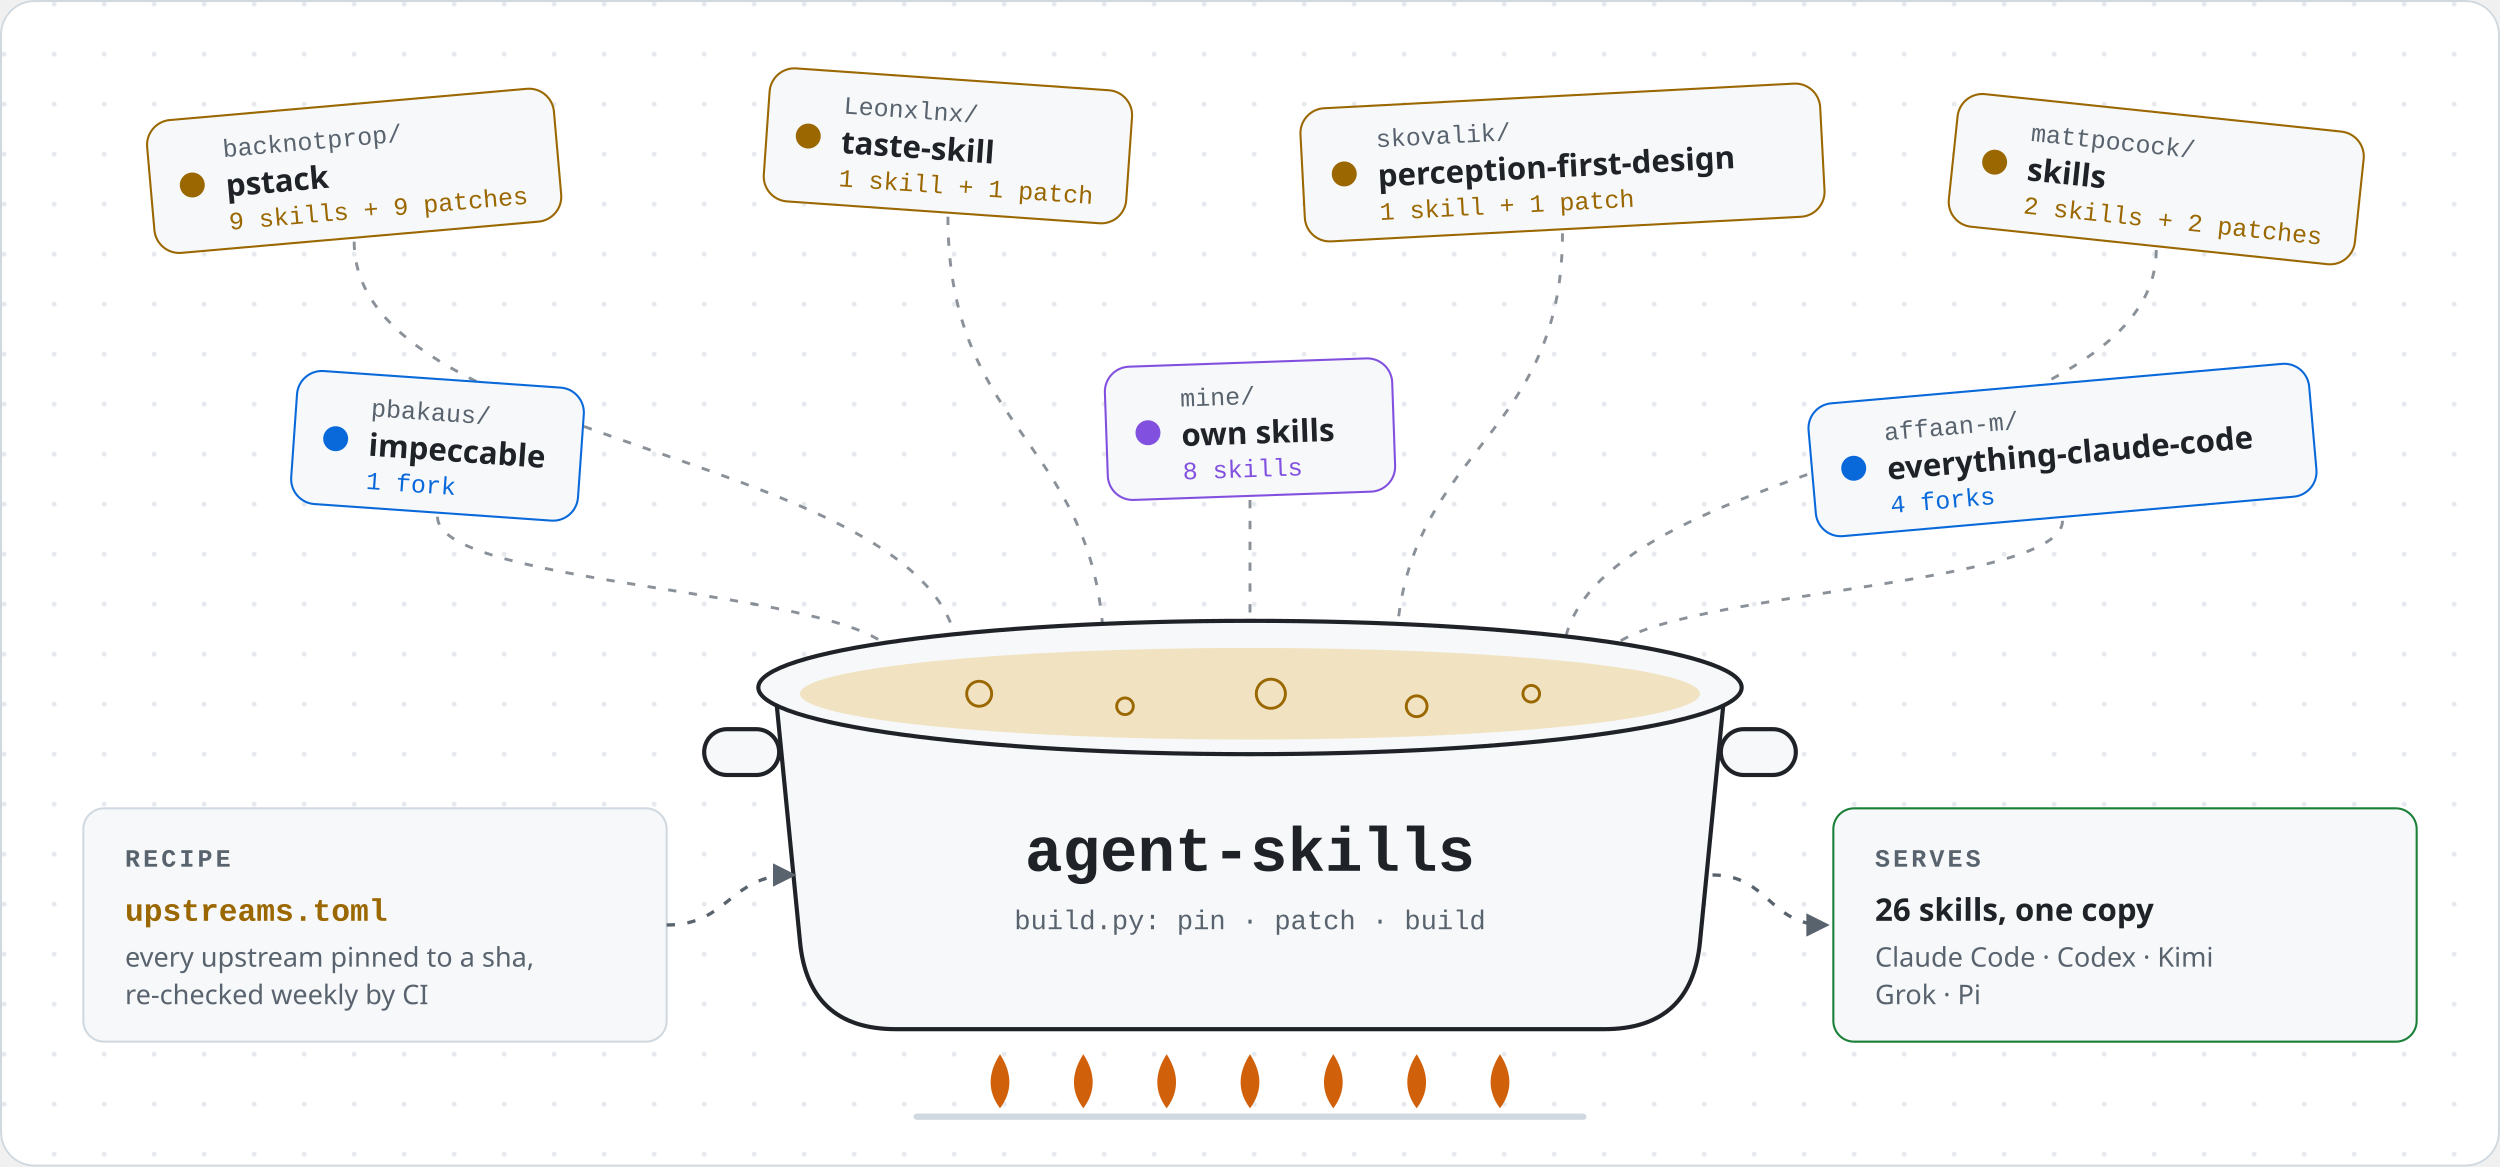
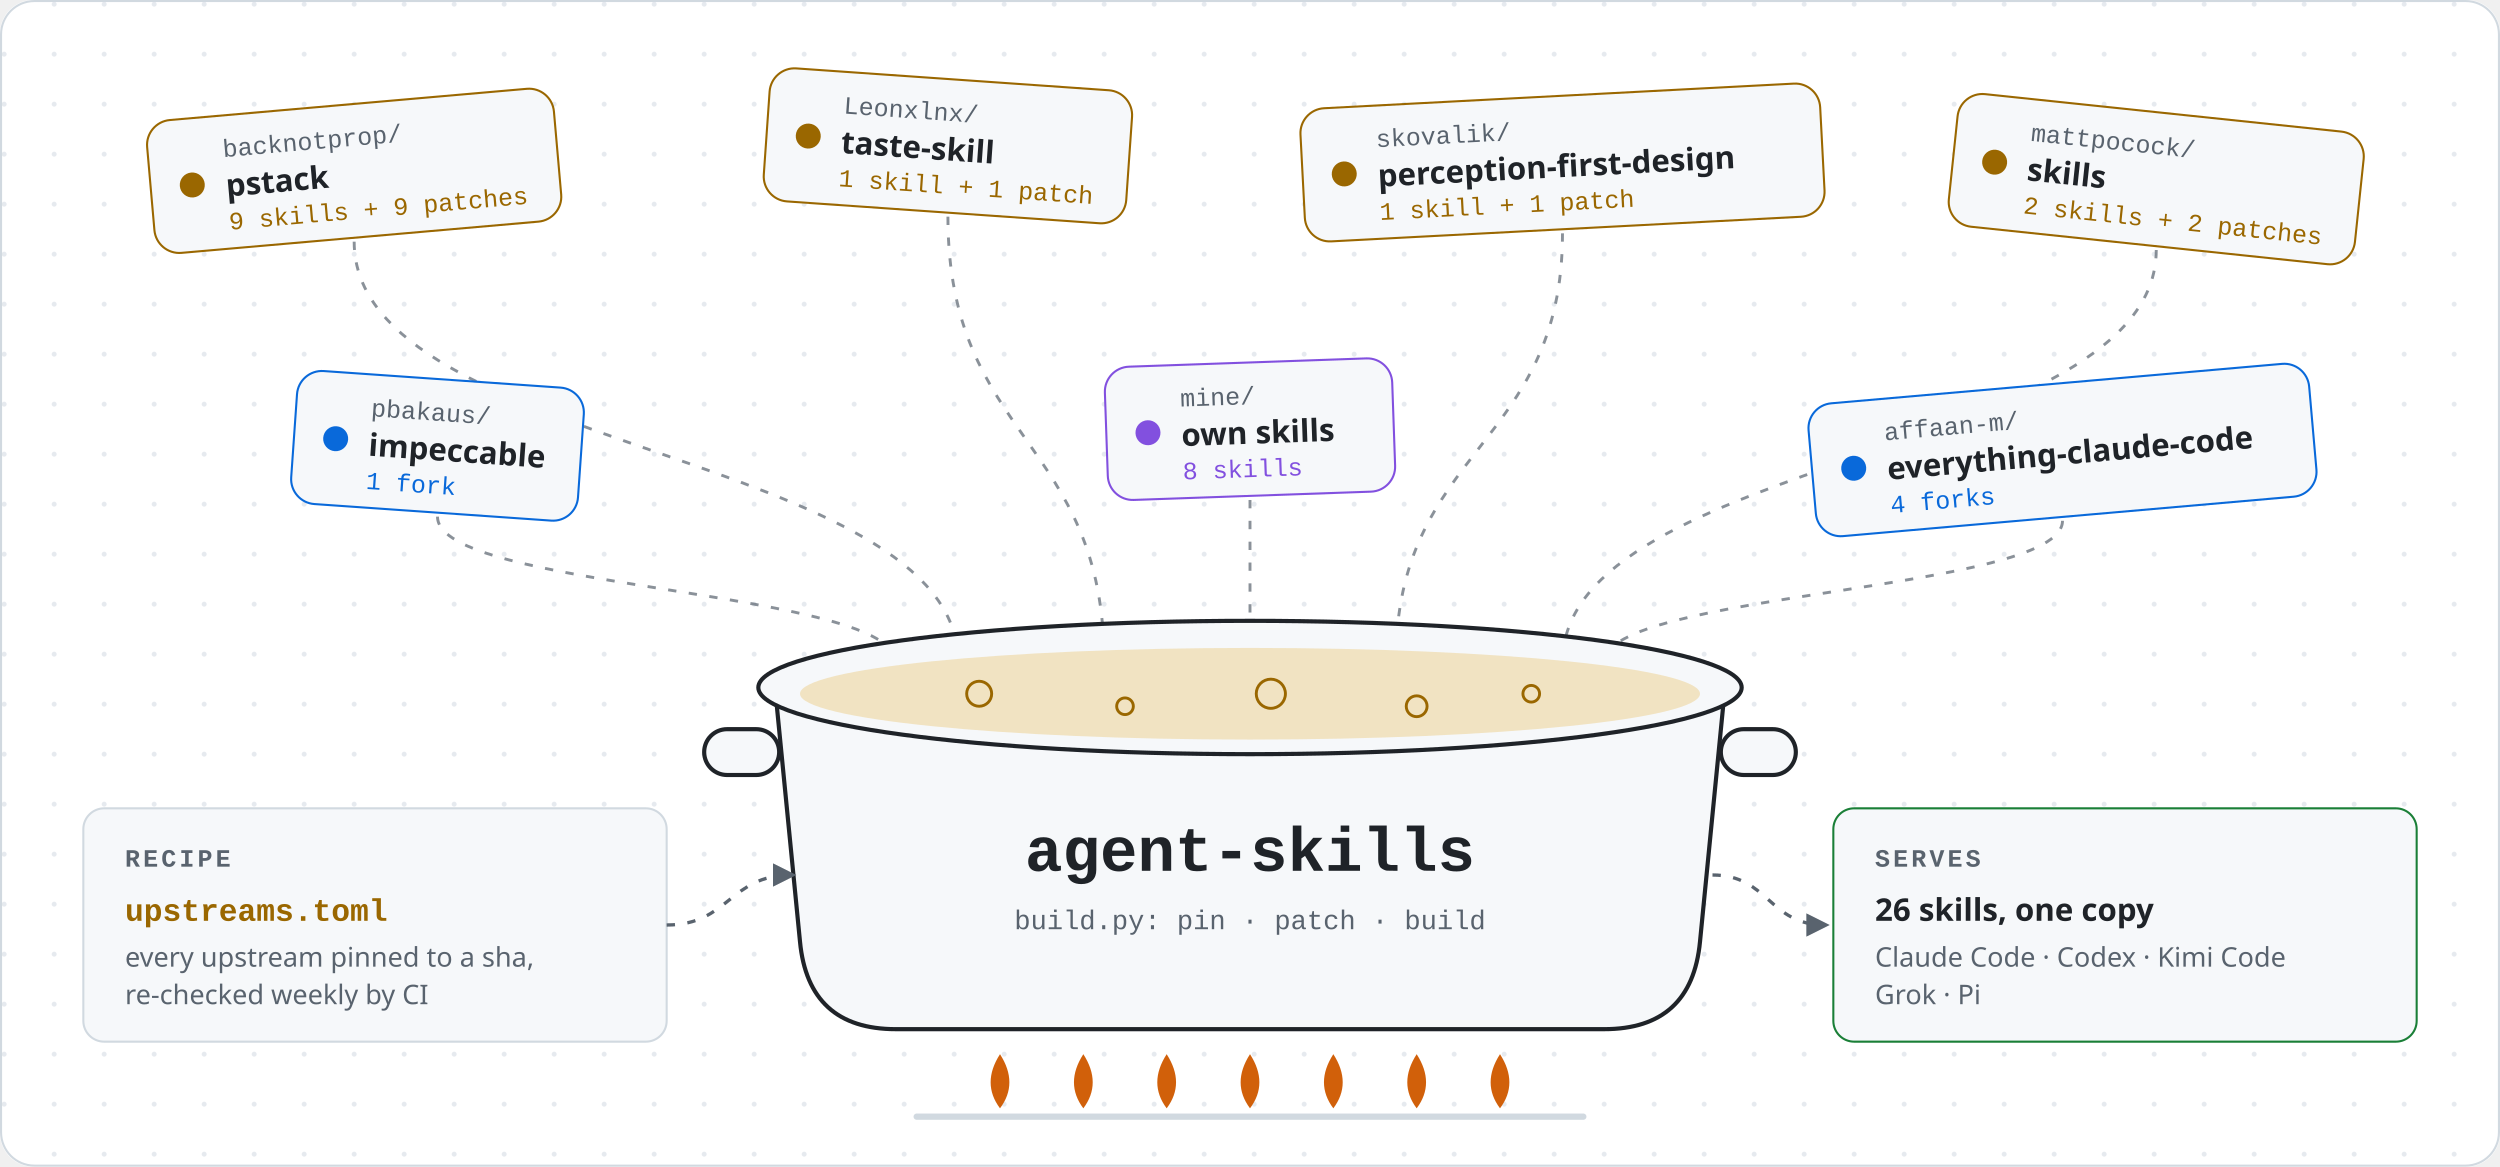
<svg xmlns="http://www.w3.org/2000/svg" width="1200" height="560" viewBox="0 0 1200 560" role="img" aria-labelledby="t">
  <style>
  .sans { font-family: -apple-system, BlinkMacSystemFont, 'Segoe UI', 'Noto Sans', Helvetica, Arial, sans-serif; }
  .mono { font-family: ui-monospace, SFMono-Regular, 'SF Mono', Menlo, Consolas, 'Liberation Mono', monospace; }
  .flow { stroke-dasharray: 4 6; animation: flow 1.2s linear infinite; }
  @keyframes flow { to { stroke-dashoffset: -20; } }
  .bob { animation: bob 3.2s ease-in-out infinite; } @keyframes bob { 50% { transform: translateY(6px); } }  .bubble { transform-box: fill-box; transform-origin: center; animation: pop 2.5s ease-in-out infinite; } @keyframes pop { 50% { transform: scale(1.35); } } .flame { transform-box: fill-box; transform-origin: bottom; animation: flick 0.9s ease-in-out infinite alternate; } @keyframes flick { to { transform: scaleY(0.75); } }
  @media (prefers-reduced-motion: reduce) { * { animation: none !important; transform: none !important; } }
</style>
  <defs>
    <pattern id="dots" width="24" height="24" patternUnits="userSpaceOnUse">
      <circle cx="2" cy="2" r="1.2" fill="#e6eaef" />
    </pattern>
    <marker id="arrow" viewBox="0 0 10 10" refX="8" refY="5" markerWidth="7" markerHeight="7" orient="auto-start-reverse">
      <path d="M0,0 L10,5 L0,10 z" fill="#59636e" />
    </marker>
  </defs>
  <rect width="1200" height="560" rx="16" fill="#ffffff" />
  <rect width="1200" height="560" rx="16" fill="url(#dots)" />
  <rect x="0.5" y="0.5" width="1199" height="559" rx="16" fill="none" stroke="#d1d9e0" />
  <path class="flow" d="M170,116 C170,217.0 460,217.0 460,318" fill="none" stroke="#59636e" stroke-width="1.4" opacity="0.7" />
  <path class="flow" d="M455,104 C455,211.0 530,211.0 530,318" fill="none" stroke="#59636e" stroke-width="1.4" opacity="0.7" />
  <path class="flow" d="M750,112 C750,215.0 670,215.0 670,318" fill="none" stroke="#59636e" stroke-width="1.4" opacity="0.7" />
  <path class="flow" d="M1035,120 C1035,219.0 750,219.0 750,318" fill="none" stroke="#59636e" stroke-width="1.4" opacity="0.7" />
  <path class="flow" d="M210,248 C210,283.0 430,283.0 430,318" fill="none" stroke="#59636e" stroke-width="1.4" opacity="0.7" />
  <path class="flow" d="M990,250 C990,284.0 770,284.0 770,318" fill="none" stroke="#59636e" stroke-width="1.4" opacity="0.7" />
  <path class="flow" d="M600,240 C600,279.0 600,279.0 600,318" fill="none" stroke="#59636e" stroke-width="1.4" opacity="0.7" />
  <g transform="translate(170,82) rotate(-5)">
    <g class="bob" style="animation-delay:0.0s">
      <rect x="-98.0" y="-32" width="196.0" height="64" rx="12" fill="#f6f8fa" stroke="#9a6700" />
      <circle cx="-78.0" cy="0" r="6" fill="#9a6700" />
      <text x="-62.0" y="-12" class="mono" font-size="12" font-weight="400" fill="#59636e" text-anchor="start">backnotprop/</text>
      <text x="-62.0" y="7" class="sans" font-size="15" font-weight="700" fill="#1f2328" text-anchor="start">pstack</text>
      <text x="-62.0" y="23" class="mono" font-size="12" font-weight="400" fill="#9a6700" text-anchor="start">9 skills + 9 patches</text>
    </g>
  </g>
  <g transform="translate(455,70) rotate(4)">
    <g class="bob" style="animation-delay:0.4s">
      <rect x="-87.2" y="-32" width="174.4" height="64" rx="12" fill="#f6f8fa" stroke="#9a6700" />
      <circle cx="-67.2" cy="0" r="6" fill="#9a6700" />
      <text x="-51.2" y="-12" class="mono" font-size="12" font-weight="400" fill="#59636e" text-anchor="start">Leonxlnx/</text>
      <text x="-51.2" y="7" class="sans" font-size="15" font-weight="700" fill="#1f2328" text-anchor="start">taste-skill</text>
      <text x="-51.2" y="23" class="mono" font-size="12" font-weight="400" fill="#9a6700" text-anchor="start">1 skill + 1 patch</text>
    </g>
  </g>
  <g transform="translate(750,78) rotate(-3)">
    <g class="bob" style="animation-delay:0.8s">
      <rect x="-124.9" y="-32" width="249.8" height="64" rx="12" fill="#f6f8fa" stroke="#9a6700" />
      <circle cx="-104.9" cy="0" r="6" fill="#9a6700" />
      <text x="-88.9" y="-12" class="mono" font-size="12" font-weight="400" fill="#59636e" text-anchor="start">skovalik/</text>
      <text x="-88.9" y="7" class="sans" font-size="15" font-weight="700" fill="#1f2328" text-anchor="start">perception-first-design</text>
      <text x="-88.9" y="23" class="mono" font-size="12" font-weight="400" fill="#9a6700" text-anchor="start">1 skill + 1 patch</text>
    </g>
  </g>
  <g transform="translate(1035,86) rotate(6)">
    <g class="bob" style="animation-delay:1.2s">
      <rect x="-98.0" y="-32" width="196.0" height="64" rx="12" fill="#f6f8fa" stroke="#9a6700" />
      <circle cx="-78.0" cy="0" r="6" fill="#9a6700" />
      <text x="-62.0" y="-12" class="mono" font-size="12" font-weight="400" fill="#59636e" text-anchor="start">mattpocock/</text>
      <text x="-62.0" y="7" class="sans" font-size="15" font-weight="700" fill="#1f2328" text-anchor="start">skills</text>
      <text x="-62.0" y="23" class="mono" font-size="12" font-weight="400" fill="#9a6700" text-anchor="start">2 skills + 2 patches</text>
    </g>
  </g>
  <g transform="translate(210,214) rotate(4)">
    <g class="bob" style="animation-delay:1.6s">
      <rect x="-69.0" y="-32" width="138.0" height="64" rx="12" fill="#f6f8fa" stroke="#0969da" />
      <circle cx="-49.0" cy="0" r="6" fill="#0969da" />
      <text x="-33.0" y="-12" class="mono" font-size="12" font-weight="400" fill="#59636e" text-anchor="start">pbakaus/</text>
      <text x="-33.0" y="7" class="sans" font-size="15" font-weight="700" fill="#1f2328" text-anchor="start">impeccable</text>
      <text x="-33.0" y="23" class="mono" font-size="12" font-weight="400" fill="#0969da" text-anchor="start">1 fork</text>
    </g>
  </g>
  <g transform="translate(990,216) rotate(-5)">
    <g class="bob" style="animation-delay:2.0s">
      <rect x="-120.6" y="-32" width="241.2" height="64" rx="12" fill="#f6f8fa" stroke="#0969da" />
      <circle cx="-100.6" cy="0" r="6" fill="#0969da" />
      <text x="-84.6" y="-12" class="mono" font-size="12" font-weight="400" fill="#59636e" text-anchor="start">affaan-m/</text>
      <text x="-84.6" y="7" class="sans" font-size="15" font-weight="700" fill="#1f2328" text-anchor="start">everything-claude-code</text>
      <text x="-84.6" y="23" class="mono" font-size="12" font-weight="400" fill="#0969da" text-anchor="start">4 forks</text>
    </g>
  </g>
  <g transform="translate(600,206) rotate(-2)">
    <g class="bob" style="animation-delay:2.4s">
      <rect x="-69.0" y="-32" width="138.0" height="64" rx="12" fill="#f6f8fa" stroke="#8250df" />
      <circle cx="-49.0" cy="0" r="6" fill="#8250df" />
      <text x="-33.0" y="-12" class="mono" font-size="12" font-weight="400" fill="#59636e" text-anchor="start">mine/</text>
      <text x="-33.0" y="7" class="sans" font-size="15" font-weight="700" fill="#1f2328" text-anchor="start">own skills</text>
      <text x="-33.0" y="23" class="mono" font-size="12" font-weight="400" fill="#8250df" text-anchor="start">8 skills</text>
    </g>
  </g>
  <path d="M372,330 L384,452 Q388,494 430,494 L770,494 Q812,494 816,452 L828,330 Z" fill="#f6f8fa" stroke="#1f2328" stroke-width="2" />
  <rect x="338" y="350" width="36" height="22" rx="11" fill="#f6f8fa" stroke="#1f2328" stroke-width="2" />
  <rect x="826" y="350" width="36" height="22" rx="11" fill="#f6f8fa" stroke="#1f2328" stroke-width="2" />
  <ellipse cx="600" cy="330" rx="236" ry="32" fill="#f6f8fa" stroke="#1f2328" stroke-width="2" />
  <ellipse cx="600" cy="333" rx="216" ry="22" fill="#f1e3c2" />
  <circle class="bubble" style="animation-delay:0.0s" cx="470" cy="333" r="6" fill="none" stroke="#9a6700" stroke-width="1.4" />
  <circle class="bubble" style="animation-delay:0.5s" cx="540" cy="339" r="4" fill="none" stroke="#9a6700" stroke-width="1.4" />
  <circle class="bubble" style="animation-delay:1.0s" cx="610" cy="333" r="7" fill="none" stroke="#9a6700" stroke-width="1.4" />
  <circle class="bubble" style="animation-delay:1.5s" cx="680" cy="339" r="5" fill="none" stroke="#9a6700" stroke-width="1.4" />
  <circle class="bubble" style="animation-delay:2.0s" cx="735" cy="333" r="4" fill="none" stroke="#9a6700" stroke-width="1.4" />
  <text x="600" y="418" class="mono" font-size="30" font-weight="700" fill="#1f2328" text-anchor="middle">agent-skills</text>
  <text x="600" y="446" class="mono" font-size="13" font-weight="400" fill="#59636e" text-anchor="middle">build.py: pin · patch · build</text>
  <path class="flame" style="animation-delay:0.0s" d="M480,532 q-9,-12 0,-26 q9,14 0,26 z" fill="#d1600a" />
  <path class="flame" style="animation-delay:0.15s" d="M520,532 q-9,-12 0,-26 q9,14 0,26 z" fill="#d1600a" />
  <path class="flame" style="animation-delay:0.3s" d="M560,532 q-9,-12 0,-26 q9,14 0,26 z" fill="#d1600a" />
  <path class="flame" style="animation-delay:0.45s" d="M600,532 q-9,-12 0,-26 q9,14 0,26 z" fill="#d1600a" />
  <path class="flame" style="animation-delay:0.6s" d="M640,532 q-9,-12 0,-26 q9,14 0,26 z" fill="#d1600a" />
  <path class="flame" style="animation-delay:0.75s" d="M680,532 q-9,-12 0,-26 q9,14 0,26 z" fill="#d1600a" />
  <path class="flame" style="animation-delay:0.9s" d="M720,532 q-9,-12 0,-26 q9,14 0,26 z" fill="#d1600a" />
  <line x1="440" y1="536" x2="760" y2="536" stroke="#d1d9e0" stroke-width="3" stroke-linecap="round" />
  <rect x="40" y="388" width="280" height="112" rx="10" fill="#f6f8fa" stroke="#d1d9e0" />
  <text x="60" y="416" class="mono" font-size="12" font-weight="600" fill="#59636e" text-anchor="start" letter-spacing="1.5">RECIPE</text>
  <text x="60" y="442" class="mono" font-size="15" font-weight="700" fill="#9a6700" text-anchor="start">upstreams.toml</text>
  <text x="60" y="464" class="sans" font-size="13" font-weight="400" fill="#59636e" text-anchor="start">every upstream pinned to a sha,</text>
  <text x="60" y="482" class="sans" font-size="13" font-weight="400" fill="#59636e" text-anchor="start">re-checked weekly by CI</text>
  <rect x="880" y="388" width="280" height="112" rx="10" fill="#f6f8fa" stroke="#1a7f37" />
  <text x="900" y="416" class="mono" font-size="12" font-weight="600" fill="#59636e" text-anchor="start" letter-spacing="1.5">SERVES</text>
  <text x="900" y="442" class="sans" font-size="15" font-weight="700" fill="#1f2328" text-anchor="start">26 skills, one copy</text>
-   <text x="900" y="464" class="sans" font-size="13" font-weight="400" fill="#59636e" text-anchor="start">Claude Code · Codex · Kimi</text>
+   <text x="900" y="464" class="sans" font-size="13" font-weight="400" fill="#59636e" text-anchor="start">Claude Code · Codex · Kimi Code</text>
  <text x="900" y="482" class="sans" font-size="13" font-weight="400" fill="#59636e" text-anchor="start">Grok · Pi</text>
  <path class="flow" d="M320,444 C350.0,444 350.0,420 380,420" fill="none" stroke="#59636e" stroke-width="1.6" marker-end="url(#arrow)" />
  <path class="flow" d="M822,420 C849.0,420 849.0,444 876,444" fill="none" stroke="#59636e" stroke-width="1.6" marker-end="url(#arrow)" />
</svg>
